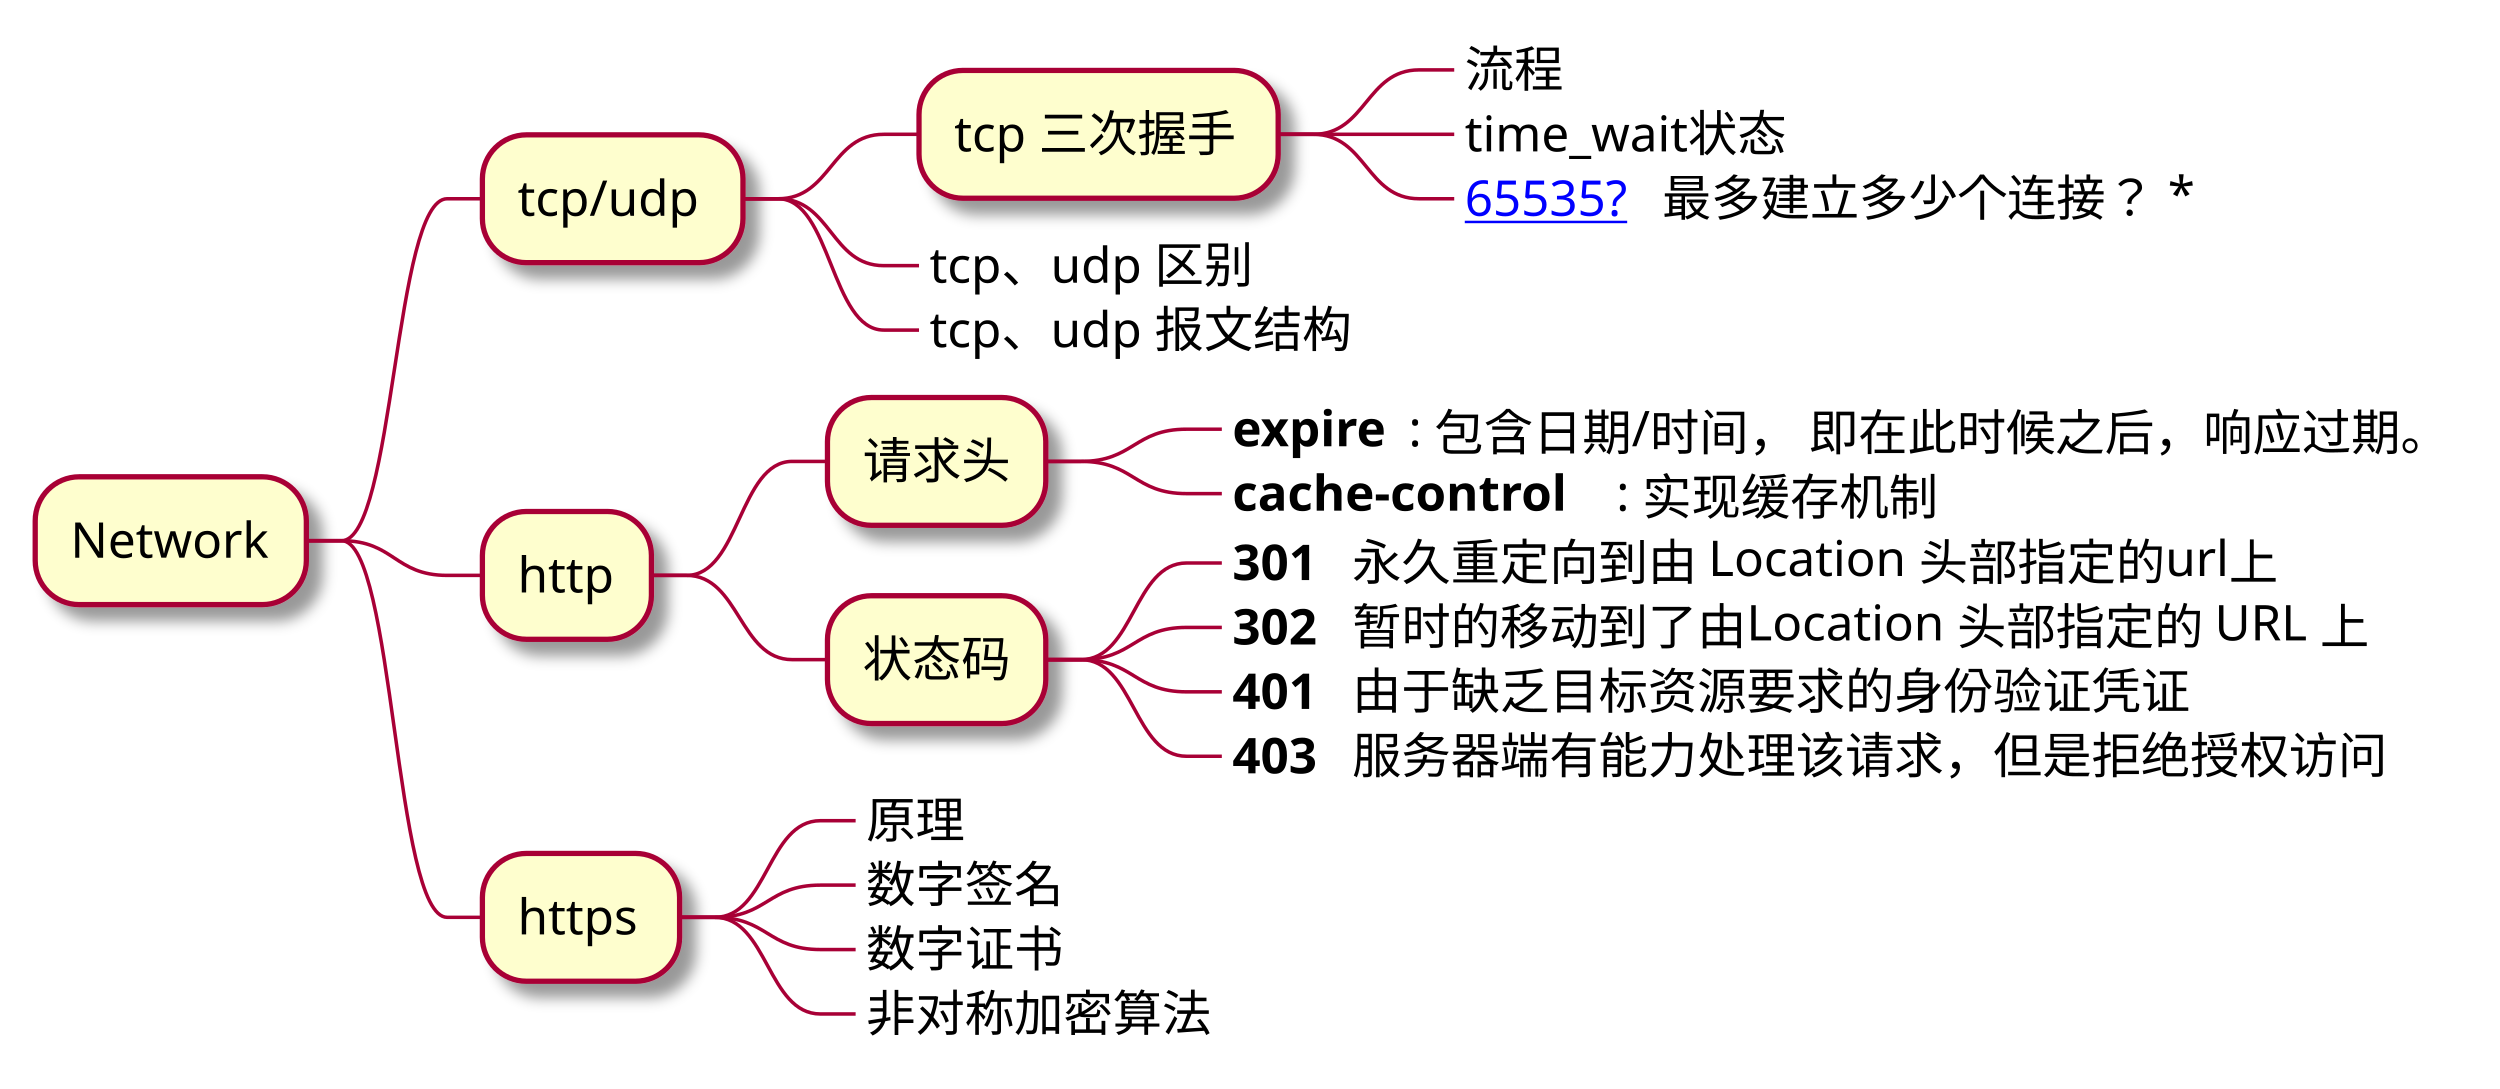
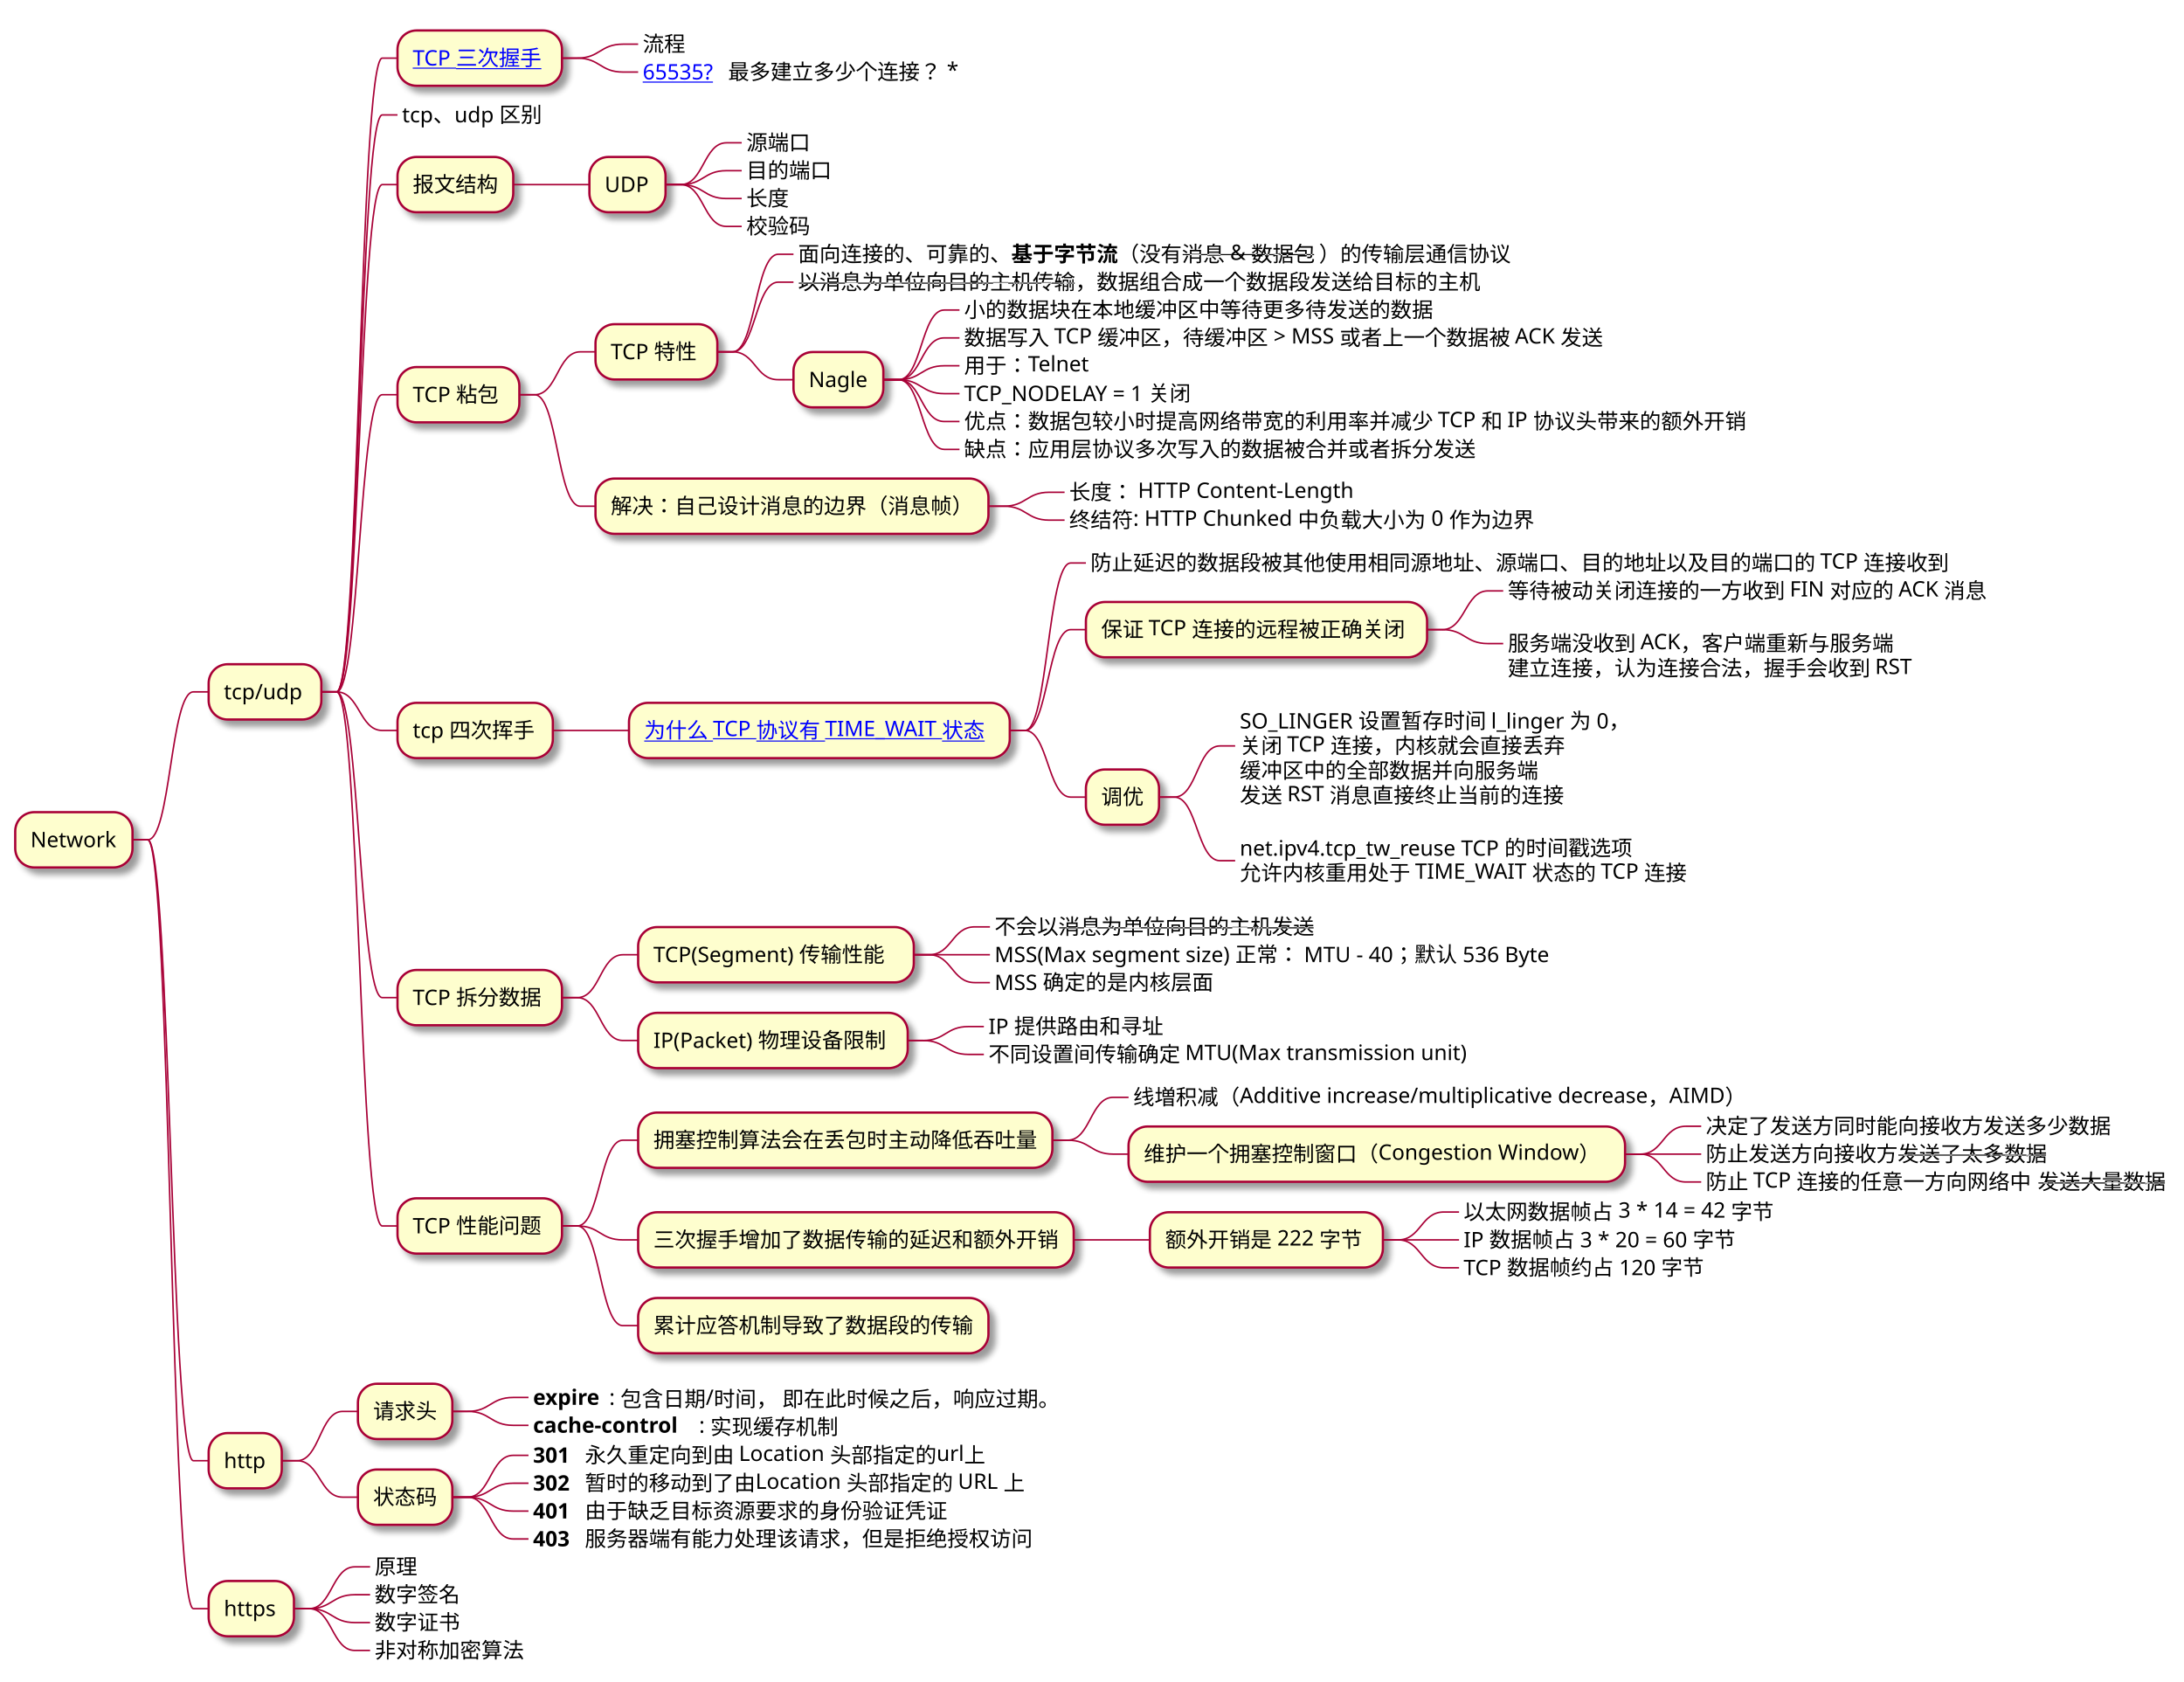
- <svg xmlns="http://www.w3.org/2000/svg" xmlns:xlink="http://www.w3.org/1999/xlink" contentScriptType="application/ecmascript" contentStyleType="text/css" height="309px" preserveAspectRatio="none" style="width:710px;height:309px;background:#FFFFFF;" version="1.1" viewBox="0 0 710 309" width="710px" zoomAndPan="magnify">
+ <svg xmlns="http://www.w3.org/2000/svg" xmlns:xlink="http://www.w3.org/1999/xlink" contentScriptType="application/ecmascript" contentStyleType="text/css" height="1104px" preserveAspectRatio="none" style="width:1434px;height:1104px;background:#FFFFFF;" version="1.1" viewBox="0 0 1434 1104" width="1434px" zoomAndPan="magnify">
  <defs>
-     <filter height="300%" id="ftxuvdgmm1i53" width="300%" x="-1" y="-1">
+     <filter height="300%" id="f1arh8efzpq1oy" width="300%" x="-1" y="-1">
      <feGaussianBlur result="blurOut" stdDeviation="2.0" />
      <feColorMatrix in="blurOut" result="blurOut2" type="matrix" values="0 0 0 0 0 0 0 0 0 0 0 0 0 0 0 0 0 0 .4 0" />
      <feOffset dx="4.0" dy="4.0" in="blurOut2" result="blurOut3" />
      <feBlend in="SourceGraphic" in2="blurOut3" mode="normal" />
    </filter>
  </defs>
  <g>
-     <rect fill="#FEFECE" filter="url(#ftxuvdgmm1i53)" height="36.297" rx="12.5" ry="12.5" style="stroke:#A80036;stroke-width:1.5;" width="77" x="10" y="135.41" />
-     <text fill="#000000" font-family="sans-serif" font-size="14" lengthAdjust="spacing" textLength="57" x="20" y="158.405">Network</text>
-     <rect fill="#FEFECE" filter="url(#ftxuvdgmm1i53)" height="36.297" rx="12.5" ry="12.5" style="stroke:#A80036;stroke-width:1.5;" width="74" x="137" y="38.297" />
-     <text fill="#000000" font-family="sans-serif" font-size="14" lengthAdjust="spacing" textLength="54" x="147" y="61.292">tcp/udp</text>
-     <rect fill="#FEFECE" filter="url(#ftxuvdgmm1i53)" height="36.297" rx="12.5" ry="12.5" style="stroke:#A80036;stroke-width:1.5;" width="102" x="261" y="20" />
-     <text fill="#000000" font-family="sans-serif" font-size="14" lengthAdjust="spacing" textLength="82" x="271" y="42.995">tcp 三次握手</text>
-     <text fill="#000000" font-family="sans-serif" font-size="14" lengthAdjust="spacing" textLength="28" x="416" y="24.698">流程</text>
-     <path d="M363,38.148 L373,38.148 C388,38.148 388,19.852 403,19.852 L413,19.852 " fill="none" style="stroke:#A80036;stroke-width:1.0;" />
-     <text fill="#000000" font-family="sans-serif" font-size="14" lengthAdjust="spacing" textLength="92" x="416" y="42.995">time_wait状态</text>
-     <path d="M363,38.148 L373,38.148 C388,38.148 388,38.148 403,38.148 L413,38.148 " fill="none" style="stroke:#A80036;stroke-width:1.0;" />
+     <rect fill="#FEFECE" filter="url(#f1arh8efzpq1oy)" height="36.297" rx="12.5" ry="12.5" style="stroke:#A80036;stroke-width:1.5;" width="77" x="10" y="533.16" />
+     <text fill="#000000" font-family="sans-serif" font-size="14" lengthAdjust="spacing" textLength="57" x="20" y="556.155">Network</text>
+     <rect fill="#FEFECE" filter="url(#f1arh8efzpq1oy)" height="36.297" rx="12.5" ry="12.5" style="stroke:#A80036;stroke-width:1.5;" width="74" x="137" y="436.047" />
+     <text fill="#000000" font-family="sans-serif" font-size="14" lengthAdjust="spacing" textLength="54" x="147" y="459.042">tcp/udp</text>
+     <rect fill="#FEFECE" filter="url(#f1arh8efzpq1oy)" height="36.297" rx="12.5" ry="12.5" style="stroke:#A80036;stroke-width:1.5;" width="108" x="261" y="20" />
+     <a href="https://draveness.me/whys-the-design-tcp-three-way-handshake/" target="_top" title="https://draveness.me/whys-the-design-tcp-three-way-handshake/" xlink:actuate="onRequest" xlink:href="https://draveness.me/whys-the-design-tcp-three-way-handshake/" xlink:show="new" xlink:title="https://draveness.me/whys-the-design-tcp-three-way-handshake/" xlink:type="simple">
+       <text fill="#0000FF" font-family="sans-serif" font-size="14" lengthAdjust="spacing" text-decoration="underline" textLength="88" x="271" y="42.995">TCP 三次握手</text>
+     </a>
+     <text fill="#000000" font-family="sans-serif" font-size="14" lengthAdjust="spacing" textLength="28" x="422" y="33.847">流程</text>
+     <path d="M369,38.148 L379,38.148 C394,38.148 394,29 409,29 L419,29 " fill="none" style="stroke:#A80036;stroke-width:1.0;" />
    <a href="https://www.zhihu.com/question/361111920/answer/1199952447" target="_top" title="https://www.zhihu.com/question/361111920/answer/1199952447" xlink:actuate="onRequest" xlink:href="https://www.zhihu.com/question/361111920/answer/1199952447" xlink:show="new" xlink:title="https://www.zhihu.com/question/361111920/answer/1199952447" xlink:type="simple">
-       <text fill="#0000FF" font-family="sans-serif" font-size="14" lengthAdjust="spacing" text-decoration="underline" textLength="52" x="416" y="61.292">65535?</text>
+       <text fill="#0000FF" font-family="sans-serif" font-size="14" lengthAdjust="spacing" text-decoration="underline" textLength="52" x="422" y="52.144">65535?</text>
    </a>
-     <text fill="#000000" font-family="sans-serif" font-size="14" lengthAdjust="spacing" textLength="151" x="472" y="61.292">最多建立多少个连接？ *</text>
-     <path d="M363,38.148 L373,38.148 C388,38.148 388,56.445 403,56.445 L413,56.445 " fill="none" style="stroke:#A80036;stroke-width:1.0;" />
-     <path d="M211,56.445 L221,56.445 C236,56.445 236,38.148 251,38.148 L261,38.148 " fill="none" style="stroke:#A80036;stroke-width:1.0;" />
+     <text fill="#000000" font-family="sans-serif" font-size="14" lengthAdjust="spacing" textLength="151" x="478" y="52.144">最多建立多少个连接？ *</text>
+     <path d="M369,38.148 L379,38.148 C394,38.148 394,47.297 409,47.297 L419,47.297 " fill="none" style="stroke:#A80036;stroke-width:1.0;" />
+     <path d="M211,454.195 L221,454.195 C236,454.195 236,38.148 251,38.148 L261,38.148 " fill="none" style="stroke:#A80036;stroke-width:1.0;" />
    <text fill="#000000" font-family="sans-serif" font-size="14" lengthAdjust="spacing" textLength="95" x="264" y="80.292">tcp、udp 区别</text>
-     <path d="M211,56.445 L221,56.445 C236,56.445 236,75.445 251,75.445 L261,75.445 " fill="none" style="stroke:#A80036;stroke-width:1.0;" />
-     <text fill="#000000" font-family="sans-serif" font-size="14" lengthAdjust="spacing" textLength="123" x="264" y="98.589">tcp、udp 报文结构</text>
-     <path d="M211,56.445 L221,56.445 C236,56.445 236,93.742 251,93.742 L261,93.742 " fill="none" style="stroke:#A80036;stroke-width:1.0;" />
-     <path d="M87,153.559 L97,153.559 C112,153.559 112,56.445 127,56.445 L137,56.445 " fill="none" style="stroke:#A80036;stroke-width:1.0;" />
-     <rect fill="#FEFECE" filter="url(#ftxuvdgmm1i53)" height="36.297" rx="12.5" ry="12.5" style="stroke:#A80036;stroke-width:1.5;" width="48" x="137" y="145.262" />
-     <text fill="#000000" font-family="sans-serif" font-size="14" lengthAdjust="spacing" textLength="28" x="147" y="168.257">http</text>
-     <rect fill="#FEFECE" filter="url(#ftxuvdgmm1i53)" height="36.297" rx="12.5" ry="12.5" style="stroke:#A80036;stroke-width:1.5;" width="62" x="235" y="112.891" />
-     <text fill="#000000" font-family="sans-serif" font-size="14" lengthAdjust="spacing" textLength="42" x="245" y="135.886">请求头</text>
-     <text fill="#000000" font-family="sans-serif" font-size="14" font-weight="bold" lengthAdjust="spacing" textLength="50" x="350" y="126.737">expire</text>
-     <text fill="#000000" font-family="sans-serif" font-size="14" lengthAdjust="spacing" textLength="298" x="400" y="126.737">: 包含日期/时间， 即在此时候之后，响应过期。</text>
-     <path d="M297,131.039 L307,131.039 C322,131.039 322,121.891 337,121.891 L347,121.891 " fill="none" style="stroke:#A80036;stroke-width:1.0;" />
-     <text fill="#000000" font-family="sans-serif" font-size="14" font-weight="bold" lengthAdjust="spacing" textLength="109" x="350" y="145.034">cache-control</text>
-     <text fill="#000000" font-family="sans-serif" font-size="14" lengthAdjust="spacing" textLength="93" x="459" y="145.034">: 实现缓存机制</text>
-     <path d="M297,131.039 L307,131.039 C322,131.039 322,140.188 337,140.188 L347,140.188 " fill="none" style="stroke:#A80036;stroke-width:1.0;" />
-     <path d="M185,163.41 L195,163.41 C210,163.41 210,131.039 225,131.039 L235,131.039 " fill="none" style="stroke:#A80036;stroke-width:1.0;" />
-     <rect fill="#FEFECE" filter="url(#ftxuvdgmm1i53)" height="36.297" rx="12.5" ry="12.5" style="stroke:#A80036;stroke-width:1.5;" width="62" x="235" y="169.188" />
-     <text fill="#000000" font-family="sans-serif" font-size="14" lengthAdjust="spacing" textLength="42" x="245" y="192.183">状态码</text>
-     <text fill="#000000" font-family="sans-serif" font-size="14" font-weight="bold" lengthAdjust="spacing" textLength="30" x="350" y="164.737">301</text>
-     <text fill="#000000" font-family="sans-serif" font-size="14" lengthAdjust="spacing" textLength="265" x="384" y="164.737">永久重定向到由 Location 头部指定的url上</text>
-     <path d="M297,187.336 L307,187.336 C322,187.336 322,159.891 337,159.891 L347,159.891 " fill="none" style="stroke:#A80036;stroke-width:1.0;" />
-     <text fill="#000000" font-family="sans-serif" font-size="14" font-weight="bold" lengthAdjust="spacing" textLength="30" x="350" y="183.034">302</text>
-     <text fill="#000000" font-family="sans-serif" font-size="14" lengthAdjust="spacing" textLength="293" x="384" y="183.034">暂时的移动到了由Location 头部指定的 URL 上</text>
-     <path d="M297,187.336 L307,187.336 C322,187.336 322,178.188 337,178.188 L347,178.188 " fill="none" style="stroke:#A80036;stroke-width:1.0;" />
-     <text fill="#000000" font-family="sans-serif" font-size="14" font-weight="bold" lengthAdjust="spacing" textLength="30" x="350" y="201.331">401</text>
-     <text fill="#000000" font-family="sans-serif" font-size="14" lengthAdjust="spacing" textLength="238" x="384" y="201.331">由于缺乏目标资源要求的身份验证凭证</text>
-     <path d="M297,187.336 L307,187.336 C322,187.336 322,196.484 337,196.484 L347,196.484 " fill="none" style="stroke:#A80036;stroke-width:1.0;" />
-     <text fill="#000000" font-family="sans-serif" font-size="14" font-weight="bold" lengthAdjust="spacing" textLength="30" x="350" y="219.628">403</text>
-     <text fill="#000000" font-family="sans-serif" font-size="14" lengthAdjust="spacing" textLength="294" x="384" y="219.628">服务器端有能力处理该请求，但是拒绝授权访问</text>
-     <path d="M297,187.336 L307,187.336 C322,187.336 322,214.781 337,214.781 L347,214.781 " fill="none" style="stroke:#A80036;stroke-width:1.0;" />
-     <path d="M185,163.41 L195,163.41 C210,163.41 210,187.336 225,187.336 L235,187.336 " fill="none" style="stroke:#A80036;stroke-width:1.0;" />
-     <path d="M87,153.559 L97,153.559 C112,153.559 112,163.41 127,163.41 L137,163.41 " fill="none" style="stroke:#A80036;stroke-width:1.0;" />
-     <rect fill="#FEFECE" filter="url(#ftxuvdgmm1i53)" height="36.297" rx="12.5" ry="12.5" style="stroke:#A80036;stroke-width:1.5;" width="56" x="137" y="242.375" />
-     <text fill="#000000" font-family="sans-serif" font-size="14" lengthAdjust="spacing" textLength="36" x="147" y="265.37">https</text>
-     <text fill="#000000" font-family="sans-serif" font-size="14" lengthAdjust="spacing" textLength="28" x="246" y="237.925">原理</text>
-     <path d="M193,260.523 L203,260.523 C218,260.523 218,233.078 233,233.078 L243,233.078 " fill="none" style="stroke:#A80036;stroke-width:1.0;" />
-     <text fill="#000000" font-family="sans-serif" font-size="14" lengthAdjust="spacing" textLength="56" x="246" y="256.222">数字签名</text>
-     <path d="M193,260.523 L203,260.523 C218,260.523 218,251.375 233,251.375 L243,251.375 " fill="none" style="stroke:#A80036;stroke-width:1.0;" />
-     <text fill="#000000" font-family="sans-serif" font-size="14" lengthAdjust="spacing" textLength="56" x="246" y="274.519">数字证书</text>
-     <path d="M193,260.523 L203,260.523 C218,260.523 218,269.672 233,269.672 L243,269.672 " fill="none" style="stroke:#A80036;stroke-width:1.0;" />
-     <text fill="#000000" font-family="sans-serif" font-size="14" lengthAdjust="spacing" textLength="98" x="246" y="292.815">非对称加密算法</text>
-     <path d="M193,260.523 L203,260.523 C218,260.523 218,287.969 233,287.969 L243,287.969 " fill="none" style="stroke:#A80036;stroke-width:1.0;" />
-     <path d="M87,153.559 L97,153.559 C112,153.559 112,260.523 127,260.523 L137,260.523 " fill="none" style="stroke:#A80036;stroke-width:1.0;" />
+     <path d="M211,454.195 L221,454.195 C236,454.195 236,75.445 251,75.445 L261,75.445 " fill="none" style="stroke:#A80036;stroke-width:1.0;" />
+     <rect fill="#FEFECE" filter="url(#f1arh8efzpq1oy)" height="36.297" rx="12.5" ry="12.5" style="stroke:#A80036;stroke-width:1.5;" width="76" x="261" y="103.039" />
+     <text fill="#000000" font-family="sans-serif" font-size="14" lengthAdjust="spacing" textLength="56" x="271" y="126.034">报文结构</text>
+     <rect fill="#FEFECE" filter="url(#f1arh8efzpq1oy)" height="36.297" rx="12.5" ry="12.5" style="stroke:#A80036;stroke-width:1.5;" width="50" x="387" y="103.039" />
+     <text fill="#000000" font-family="sans-serif" font-size="14" lengthAdjust="spacing" textLength="30" x="397" y="126.034">UDP</text>
+     <text fill="#000000" font-family="sans-serif" font-size="14" lengthAdjust="spacing" textLength="42" x="490" y="98.589">源端口</text>
+     <path d="M437,121.188 L447,121.188 C462,121.188 462,93.742 477,93.742 L487,93.742 " fill="none" style="stroke:#A80036;stroke-width:1.0;" />
+     <text fill="#000000" font-family="sans-serif" font-size="14" lengthAdjust="spacing" textLength="56" x="490" y="116.886">目的端口</text>
+     <path d="M437,121.188 L447,121.188 C462,121.188 462,112.039 477,112.039 L487,112.039 " fill="none" style="stroke:#A80036;stroke-width:1.0;" />
+     <text fill="#000000" font-family="sans-serif" font-size="14" lengthAdjust="spacing" textLength="28" x="490" y="135.183">长度</text>
+     <path d="M437,121.188 L447,121.188 C462,121.188 462,130.336 477,130.336 L487,130.336 " fill="none" style="stroke:#A80036;stroke-width:1.0;" />
+     <text fill="#000000" font-family="sans-serif" font-size="14" lengthAdjust="spacing" textLength="42" x="490" y="153.48">校验码</text>
+     <path d="M437,121.188 L447,121.188 C462,121.188 462,148.633 477,148.633 L487,148.633 " fill="none" style="stroke:#A80036;stroke-width:1.0;" />
+     <path d="M337,121.188 L347,121.188 C362,121.188 362,121.188 377,121.188 L387,121.188 " fill="none" style="stroke:#A80036;stroke-width:1.0;" />
+     <path d="M211,454.195 L221,454.195 C236,454.195 236,121.188 251,121.188 L261,121.188 " fill="none" style="stroke:#A80036;stroke-width:1.0;" />
+     <rect fill="#FEFECE" filter="url(#f1arh8efzpq1oy)" height="36.297" rx="12.5" ry="12.5" style="stroke:#A80036;stroke-width:1.5;" width="80" x="261" y="240.969" />
+     <text fill="#000000" font-family="sans-serif" font-size="14" lengthAdjust="spacing" textLength="60" x="271" y="263.964">TCP 粘包</text>
+     <rect fill="#FEFECE" filter="url(#f1arh8efzpq1oy)" height="36.297" rx="12.5" ry="12.5" style="stroke:#A80036;stroke-width:1.5;" width="80" x="391" y="212.82" />
+     <text fill="#000000" font-family="sans-serif" font-size="14" lengthAdjust="spacing" textLength="60" x="401" y="235.815">TCP 特性</text>
+     <text fill="#000000" font-family="sans-serif" font-size="14" lengthAdjust="spacing" textLength="140" x="524" y="171.776">面向连接的、可靠的、</text>
+     <text fill="#000000" font-family="sans-serif" font-size="14" font-weight="bold" lengthAdjust="spacing" textLength="70" x="664" y="171.776">基于字节流</text>
+     <text fill="#000000" font-family="sans-serif" font-size="14" lengthAdjust="spacing" textLength="42" x="734" y="171.776">（没有</text>
+     <text fill="#000000" font-family="sans-serif" font-size="14" lengthAdjust="spacing" text-decoration="line-through" textLength="90" x="776" y="171.776">消息 &amp; 数据包</text>
+     <text fill="#000000" font-family="sans-serif" font-size="14" lengthAdjust="spacing" textLength="126" x="866" y="171.776">）的传输层通信协议</text>
+     <path d="M471,230.969 L481,230.969 C496,230.969 496,166.93 511,166.93 L521,166.93 " fill="none" style="stroke:#A80036;stroke-width:1.0;" />
+     <text fill="#000000" font-family="sans-serif" font-size="14" lengthAdjust="spacing" text-decoration="line-through" textLength="182" x="524" y="190.073">以消息为单位向目的主机传输</text>
+     <text fill="#000000" font-family="sans-serif" font-size="14" lengthAdjust="spacing" textLength="266" x="706" y="190.073">，数据组合成一个数据段发送给目标的主机</text>
+     <path d="M471,230.969 L481,230.969 C496,230.969 496,185.227 511,185.227 L521,185.227 " fill="none" style="stroke:#A80036;stroke-width:1.0;" />
+     <rect fill="#FEFECE" filter="url(#f1arh8efzpq1oy)" height="36.297" rx="12.5" ry="12.5" style="stroke:#A80036;stroke-width:1.5;" width="59" x="521" y="231.117" />
+     <text fill="#000000" font-family="sans-serif" font-size="14" lengthAdjust="spacing" textLength="39" x="531" y="254.112">Nagle</text>
+     <text fill="#000000" font-family="sans-serif" font-size="14" lengthAdjust="spacing" textLength="308" x="633" y="208.37">小的数据块在本地缓冲区中等待更多待发送的数据</text>
+     <path d="M580,249.266 L590,249.266 C605,249.266 605,203.523 620,203.523 L630,203.523 " fill="none" style="stroke:#A80036;stroke-width:1.0;" />
+     <text fill="#000000" font-family="sans-serif" font-size="14" lengthAdjust="spacing" textLength="434" x="633" y="226.667">数据写入 TCP 缓冲区，待缓冲区 &gt; MSS 或者上一个数据被 ACK 发送</text>
+     <path d="M580,249.266 L590,249.266 C605,249.266 605,221.82 620,221.82 L630,221.82 " fill="none" style="stroke:#A80036;stroke-width:1.0;" />
+     <text fill="#000000" font-family="sans-serif" font-size="14" lengthAdjust="spacing" textLength="86" x="633" y="244.964">用于：Telnet</text>
+     <path d="M580,249.266 L590,249.266 C605,249.266 605,240.117 620,240.117 L630,240.117 " fill="none" style="stroke:#A80036;stroke-width:1.0;" />
+     <text fill="#000000" font-family="sans-serif" font-size="14" lengthAdjust="spacing" textLength="162" x="633" y="263.261">TCP_NODELAY = 1 关闭</text>
+     <path d="M580,249.266 L590,249.266 C605,249.266 605,258.414 620,258.414 L630,258.414 " fill="none" style="stroke:#A80036;stroke-width:1.0;" />
+     <text fill="#000000" font-family="sans-serif" font-size="14" lengthAdjust="spacing" textLength="518" x="633" y="281.558">优点：数据包较小时提高网络带宽的利用率并减少 TCP 和 IP 协议头带来的额外开销</text>
+     <path d="M580,249.266 L590,249.266 C605,249.266 605,276.711 620,276.711 L630,276.711 " fill="none" style="stroke:#A80036;stroke-width:1.0;" />
+     <text fill="#000000" font-family="sans-serif" font-size="14" lengthAdjust="spacing" textLength="336" x="633" y="299.854">缺点：应用层协议多次写入的数据被合并或者拆分发送</text>
+     <path d="M580,249.266 L590,249.266 C605,249.266 605,295.008 620,295.008 L630,295.008 " fill="none" style="stroke:#A80036;stroke-width:1.0;" />
+     <path d="M471,230.969 L481,230.969 C496,230.969 496,249.266 511,249.266 L521,249.266 " fill="none" style="stroke:#A80036;stroke-width:1.0;" />
+     <path d="M341,259.117 L351,259.117 C366,259.117 366,230.969 381,230.969 L391,230.969 " fill="none" style="stroke:#A80036;stroke-width:1.0;" />
+     <rect fill="#FEFECE" filter="url(#f1arh8efzpq1oy)" height="36.297" rx="12.5" ry="12.5" style="stroke:#A80036;stroke-width:1.5;" width="258" x="391" y="314.156" />
+     <text fill="#000000" font-family="sans-serif" font-size="14" lengthAdjust="spacing" textLength="238" x="401" y="337.151">解决：自己设计消息的边界（消息帧）</text>
+     <text fill="#000000" font-family="sans-serif" font-size="14" lengthAdjust="spacing" textLength="196" x="702" y="328.003">长度： HTTP Content-Length</text>
+     <path d="M649,332.305 L659,332.305 C674,332.305 674,323.156 689,323.156 L699,323.156 " fill="none" style="stroke:#A80036;stroke-width:1.0;" />
+     <text fill="#000000" font-family="sans-serif" font-size="14" lengthAdjust="spacing" textLength="316" x="702" y="346.3">终结符: HTTP Chunked 中负载大小为 0 作为边界</text>
+     <path d="M649,332.305 L659,332.305 C674,332.305 674,341.453 689,341.453 L699,341.453 " fill="none" style="stroke:#A80036;stroke-width:1.0;" />
+     <path d="M341,259.117 L351,259.117 C366,259.117 366,332.305 381,332.305 L391,332.305 " fill="none" style="stroke:#A80036;stroke-width:1.0;" />
+     <path d="M211,454.195 L221,454.195 C236,454.195 236,259.117 251,259.117 L261,259.117 " fill="none" style="stroke:#A80036;stroke-width:1.0;" />
+     <rect fill="#FEFECE" filter="url(#f1arh8efzpq1oy)" height="36.297" rx="12.5" ry="12.5" style="stroke:#A80036;stroke-width:1.5;" width="102" x="261" y="461.383" />
+     <text fill="#000000" font-family="sans-serif" font-size="14" lengthAdjust="spacing" textLength="82" x="271" y="484.378">tcp 四次挥手</text>
+     <rect fill="#FEFECE" filter="url(#f1arh8efzpq1oy)" height="36.297" rx="12.5" ry="12.5" style="stroke:#A80036;stroke-width:1.5;" width="250" x="413" y="461.383" />
+     <a href="https://draveness.me/whys-the-design-tcp-time-wait" target="_top" title="https://draveness.me/whys-the-design-tcp-time-wait" xlink:actuate="onRequest" xlink:href="https://draveness.me/whys-the-design-tcp-time-wait" xlink:show="new" xlink:title="https://draveness.me/whys-the-design-tcp-time-wait" xlink:type="simple">
+       <text fill="#0000FF" font-family="sans-serif" font-size="14" lengthAdjust="spacing" text-decoration="underline" textLength="230" x="423" y="484.378">为什么 TCP 协议有 TIME_WAIT 状态</text>
+     </a>
+     <text fill="#000000" font-family="sans-serif" font-size="14" lengthAdjust="spacing" textLength="568" x="716" y="374.448">防止延迟的数据段被其他使用相同源地址、源端口、目的地址以及目的端口的 TCP 连接收到</text>
+     <path d="M663,479.531 L673,479.531 C688,479.531 688,369.602 703,369.602 L713,369.602 " fill="none" style="stroke:#A80036;stroke-width:1.0;" />
+     <rect fill="#FEFECE" filter="url(#f1arh8efzpq1oy)" height="36.297" rx="12.5" ry="12.5" style="stroke:#A80036;stroke-width:1.5;" width="224" x="713" y="395.195" />
+     <text fill="#000000" font-family="sans-serif" font-size="14" lengthAdjust="spacing" textLength="204" x="723" y="418.19">保证 TCP 连接的远程被正确关闭</text>
+     <text fill="#000000" font-family="sans-serif" font-size="14" lengthAdjust="spacing" textLength="317" x="990" y="392.745">等待被动关闭连接的一方收到 FIN 对应的 ACK 消息</text>
+     <path d="M937,413.344 L947,413.344 C962,413.344 962,387.898 977,387.898 L987,387.898 " fill="none" style="stroke:#A80036;stroke-width:1.0;" />
+     <text fill="#000000" font-family="sans-serif" font-size="14" lengthAdjust="spacing" textLength="0" x="994" y="411.042" />
+     <text fill="#000000" font-family="sans-serif" font-size="14" lengthAdjust="spacing" textLength="256" x="990" y="427.339">服务端没收到 ACK，客户端重新与服务端</text>
+     <text fill="#000000" font-family="sans-serif" font-size="14" lengthAdjust="spacing" textLength="270" x="990" y="443.636">建立连接，认为连接合法，握手会收到 RST</text>
+     <path d="M937,413.344 L947,413.344 C962,413.344 962,422.492 977,422.492 L987,422.492 " fill="none" style="stroke:#A80036;stroke-width:1.0;" />
+     <path d="M663,479.531 L673,479.531 C688,479.531 688,413.344 703,413.344 L713,413.344 " fill="none" style="stroke:#A80036;stroke-width:1.0;" />
+     <rect fill="#FEFECE" filter="url(#f1arh8efzpq1oy)" height="36.297" rx="12.5" ry="12.5" style="stroke:#A80036;stroke-width:1.5;" width="48" x="713" y="505.125" />
+     <text fill="#000000" font-family="sans-serif" font-size="14" lengthAdjust="spacing" textLength="28" x="723" y="528.12">调优</text>
+     <text fill="#000000" font-family="sans-serif" font-size="14" lengthAdjust="spacing" textLength="0" x="818" y="461.933" />
+     <text fill="#000000" font-family="sans-serif" font-size="14" lengthAdjust="spacing" textLength="262" x="814" y="478.229">SO_LINGER 设置暂存时间 l_linger 为 0，</text>
+     <text fill="#000000" font-family="sans-serif" font-size="14" lengthAdjust="spacing" textLength="218" x="814" y="494.526">关闭 TCP 连接，内核就会直接丢弃</text>
+     <text fill="#000000" font-family="sans-serif" font-size="14" lengthAdjust="spacing" textLength="196" x="814" y="510.823">缓冲区中的全部数据并向服务端</text>
+     <text fill="#000000" font-family="sans-serif" font-size="14" lengthAdjust="spacing" textLength="218" x="814" y="527.12">发送 RST 消息直接终止当前的连接</text>
+     <path d="M761,523.273 L771,523.273 C786,523.273 786,489.68 801,489.68 L811,489.68 " fill="none" style="stroke:#A80036;stroke-width:1.0;" />
+     <text fill="#000000" font-family="sans-serif" font-size="14" lengthAdjust="spacing" textLength="0" x="818" y="545.417" />
+     <text fill="#000000" font-family="sans-serif" font-size="14" lengthAdjust="spacing" textLength="275" x="814" y="561.714">net.ipv4.tcp_tw_reuse  TCP 的时间戳选项</text>
+     <text fill="#000000" font-family="sans-serif" font-size="14" lengthAdjust="spacing" textLength="300" x="814" y="578.011">允许内核重用处于 TIME_WAIT 状态的 TCP 连接</text>
+     <text fill="#000000" font-family="sans-serif" font-size="14" lengthAdjust="spacing" textLength="0" x="818" y="594.308" />
+     <path d="M761,523.273 L771,523.273 C786,523.273 786,565.016 801,565.016 L811,565.016 " fill="none" style="stroke:#A80036;stroke-width:1.0;" />
+     <path d="M663,479.531 L673,479.531 C688,479.531 688,523.273 703,523.273 L713,523.273 " fill="none" style="stroke:#A80036;stroke-width:1.0;" />
+     <path d="M363,479.531 L373,479.531 C388,479.531 388,479.531 403,479.531 L413,479.531 " fill="none" style="stroke:#A80036;stroke-width:1.0;" />
+     <path d="M211,454.195 L221,454.195 C236,454.195 236,479.531 251,479.531 L261,479.531 " fill="none" style="stroke:#A80036;stroke-width:1.0;" />
+     <rect fill="#FEFECE" filter="url(#f1arh8efzpq1oy)" height="36.297" rx="12.5" ry="12.5" style="stroke:#A80036;stroke-width:1.5;" width="108" x="261" y="636.758" />
+     <text fill="#000000" font-family="sans-serif" font-size="14" lengthAdjust="spacing" textLength="88" x="271" y="659.753">TCP 拆分数据</text>
+     <rect fill="#FEFECE" filter="url(#f1arh8efzpq1oy)" height="36.297" rx="12.5" ry="12.5" style="stroke:#A80036;stroke-width:1.5;" width="181" x="419" y="608.609" />
+     <text fill="#000000" font-family="sans-serif" font-size="14" lengthAdjust="spacing" textLength="161" x="429" y="631.605">TCP(Segment) 传输性能</text>
+     <text fill="#000000" font-family="sans-serif" font-size="14" lengthAdjust="spacing" textLength="42" x="653" y="613.308">不会以</text>
+     <text fill="#000000" font-family="sans-serif" font-size="14" lengthAdjust="spacing" text-decoration="line-through" textLength="168" x="695" y="613.308">消息为单位向目的主机发送</text>
+     <path d="M600,626.758 L610,626.758 C625,626.758 625,608.461 640,608.461 L650,608.461 " fill="none" style="stroke:#A80036;stroke-width:1.0;" />
+     <text fill="#000000" font-family="sans-serif" font-size="14" lengthAdjust="spacing" textLength="385" x="653" y="631.605">MSS(Max segment size) 正常： MTU - 40；默认 536 Byte</text>
+     <path d="M600,626.758 L610,626.758 C625,626.758 625,626.758 640,626.758 L650,626.758 " fill="none" style="stroke:#A80036;stroke-width:1.0;" />
+     <text fill="#000000" font-family="sans-serif" font-size="14" lengthAdjust="spacing" textLength="146" x="653" y="649.901">MSS 确定的是内核层面</text>
+     <path d="M600,626.758 L610,626.758 C625,626.758 625,645.055 640,645.055 L650,645.055 " fill="none" style="stroke:#A80036;stroke-width:1.0;" />
+     <path d="M369,654.906 L379,654.906 C394,654.906 394,626.758 409,626.758 L419,626.758 " fill="none" style="stroke:#A80036;stroke-width:1.0;" />
+     <rect fill="#FEFECE" filter="url(#f1arh8efzpq1oy)" height="36.297" rx="12.5" ry="12.5" style="stroke:#A80036;stroke-width:1.5;" width="177" x="419" y="664.906" />
+     <text fill="#000000" font-family="sans-serif" font-size="14" lengthAdjust="spacing" textLength="157" x="429" y="687.901">IP(Packet) 物理设备限制</text>
+     <text fill="#000000" font-family="sans-serif" font-size="14" lengthAdjust="spacing" textLength="114" x="649" y="678.753">IP 提供路由和寻址</text>
+     <path d="M596,683.055 L606,683.055 C621,683.055 621,673.906 636,673.906 L646,673.906 " fill="none" style="stroke:#A80036;stroke-width:1.0;" />
+     <text fill="#000000" font-family="sans-serif" font-size="14" lengthAdjust="spacing" textLength="320" x="649" y="697.05">不同设置间传输确定 MTU(Max transmission unit)</text>
+     <path d="M596,683.055 L606,683.055 C621,683.055 621,692.203 636,692.203 L646,692.203 " fill="none" style="stroke:#A80036;stroke-width:1.0;" />
+     <path d="M369,654.906 L379,654.906 C394,654.906 394,683.055 409,683.055 L419,683.055 " fill="none" style="stroke:#A80036;stroke-width:1.0;" />
+     <path d="M211,454.195 L221,454.195 C236,454.195 236,654.906 251,654.906 L261,654.906 " fill="none" style="stroke:#A80036;stroke-width:1.0;" />
+     <rect fill="#FEFECE" filter="url(#f1arh8efzpq1oy)" height="36.297" rx="12.5" ry="12.5" style="stroke:#A80036;stroke-width:1.5;" width="108" x="261" y="786.648" />
+     <text fill="#000000" font-family="sans-serif" font-size="14" lengthAdjust="spacing" textLength="88" x="271" y="809.644">TCP 性能问题</text>
+     <rect fill="#FEFECE" filter="url(#f1arh8efzpq1oy)" height="36.297" rx="12.5" ry="12.5" style="stroke:#A80036;stroke-width:1.5;" width="272" x="419" y="730.352" />
+     <text fill="#000000" font-family="sans-serif" font-size="14" lengthAdjust="spacing" textLength="252" x="429" y="753.347">拥塞控制算法会在丢包时主动降低吞吐量</text>
+     <text fill="#000000" font-family="sans-serif" font-size="14" lengthAdjust="spacing" textLength="412" x="744" y="725.198">线増积减（Additive increase/multiplicative decrease，AIMD）</text>
+     <path d="M691,748.5 L701,748.5 C716,748.5 716,720.352 731,720.352 L741,720.352 " fill="none" style="stroke:#A80036;stroke-width:1.0;" />
+     <rect fill="#FEFECE" filter="url(#f1arh8efzpq1oy)" height="36.297" rx="12.5" ry="12.5" style="stroke:#A80036;stroke-width:1.5;" width="326" x="741" y="739.5" />
+     <text fill="#000000" font-family="sans-serif" font-size="14" lengthAdjust="spacing" textLength="306" x="751" y="762.495">维护一个拥塞控制窗口（Congestion Window）</text>
+     <text fill="#000000" font-family="sans-serif" font-size="14" lengthAdjust="spacing" textLength="266" x="1120" y="744.198">决定了发送方同时能向接收方发送多少数据</text>
+     <path d="M1067,757.648 L1077,757.648 C1092,757.648 1092,739.352 1107,739.352 L1117,739.352 " fill="none" style="stroke:#A80036;stroke-width:1.0;" />
+     <text fill="#000000" font-family="sans-serif" font-size="14" lengthAdjust="spacing" textLength="126" x="1120" y="762.495">防止发送方向接收方</text>
+     <text fill="#000000" font-family="sans-serif" font-size="14" lengthAdjust="spacing" text-decoration="line-through" textLength="98" x="1246" y="762.495">发送了太多数据</text>
+     <path d="M1067,757.648 L1077,757.648 C1092,757.648 1092,757.648 1107,757.648 L1117,757.648 " fill="none" style="stroke:#A80036;stroke-width:1.0;" />
+     <text fill="#000000" font-family="sans-serif" font-size="14" lengthAdjust="spacing" textLength="218" x="1120" y="780.792">防止 TCP 连接的任意一方向网络中</text>
+     <text fill="#000000" font-family="sans-serif" font-size="14" lengthAdjust="spacing" text-decoration="line-through" textLength="84" x="1338" y="780.792">发送大量数据</text>
+     <path d="M1067,757.648 L1077,757.648 C1092,757.648 1092,775.945 1107,775.945 L1117,775.945 " fill="none" style="stroke:#A80036;stroke-width:1.0;" />
+     <path d="M691,748.5 L701,748.5 C716,748.5 716,757.648 731,757.648 L741,757.648 " fill="none" style="stroke:#A80036;stroke-width:1.0;" />
+     <path d="M369,804.797 L379,804.797 C394,804.797 394,748.5 409,748.5 L419,748.5 " fill="none" style="stroke:#A80036;stroke-width:1.0;" />
+     <rect fill="#FEFECE" filter="url(#f1arh8efzpq1oy)" height="36.297" rx="12.5" ry="12.5" style="stroke:#A80036;stroke-width:1.5;" width="286" x="419" y="795.797" />
+     <text fill="#000000" font-family="sans-serif" font-size="14" lengthAdjust="spacing" textLength="266" x="429" y="818.792">三次握手增加了数据传输的延迟和额外开销</text>
+     <rect fill="#FEFECE" filter="url(#f1arh8efzpq1oy)" height="36.297" rx="12.5" ry="12.5" style="stroke:#A80036;stroke-width:1.5;" width="153" x="755" y="795.797" />
+     <text fill="#000000" font-family="sans-serif" font-size="14" lengthAdjust="spacing" textLength="133" x="765" y="818.792">额外开销是 222 字节</text>
+     <text fill="#000000" font-family="sans-serif" font-size="14" lengthAdjust="spacing" textLength="214" x="961" y="800.495">以太网数据帧占 3 * 14 = 42 字节</text>
+     <path d="M908,813.945 L918,813.945 C933,813.945 933,795.648 948,795.648 L958,795.648 " fill="none" style="stroke:#A80036;stroke-width:1.0;" />
+     <text fill="#000000" font-family="sans-serif" font-size="14" lengthAdjust="spacing" textLength="188" x="961" y="818.792">IP 数据帧占 3 * 20 = 60 字节</text>
+     <path d="M908,813.945 L918,813.945 C933,813.945 933,813.945 948,813.945 L958,813.945 " fill="none" style="stroke:#A80036;stroke-width:1.0;" />
+     <text fill="#000000" font-family="sans-serif" font-size="14" lengthAdjust="spacing" textLength="165" x="961" y="837.089">TCP 数据帧约占 120 字节</text>
+     <path d="M908,813.945 L918,813.945 C933,813.945 933,832.242 948,832.242 L958,832.242 " fill="none" style="stroke:#A80036;stroke-width:1.0;" />
+     <path d="M705,813.945 L715,813.945 C730,813.945 730,813.945 745,813.945 L755,813.945 " fill="none" style="stroke:#A80036;stroke-width:1.0;" />
+     <path d="M369,804.797 L379,804.797 C394,804.797 394,813.945 409,813.945 L419,813.945 " fill="none" style="stroke:#A80036;stroke-width:1.0;" />
+     <rect fill="#FEFECE" filter="url(#f1arh8efzpq1oy)" height="36.297" rx="12.5" ry="12.5" style="stroke:#A80036;stroke-width:1.5;" width="230" x="419" y="852.094" />
+     <text fill="#000000" font-family="sans-serif" font-size="14" lengthAdjust="spacing" textLength="210" x="429" y="875.089">累计应答机制导致了数据段的传输</text>
+     <path d="M369,804.797 L379,804.797 C394,804.797 394,870.242 409,870.242 L419,870.242 " fill="none" style="stroke:#A80036;stroke-width:1.0;" />
+     <path d="M211,454.195 L221,454.195 C236,454.195 236,804.797 251,804.797 L261,804.797 " fill="none" style="stroke:#A80036;stroke-width:1.0;" />
+     <path d="M87,551.309 L97,551.309 C112,551.309 112,454.195 127,454.195 L137,454.195 " fill="none" style="stroke:#A80036;stroke-width:1.0;" />
+     <rect fill="#FEFECE" filter="url(#f1arh8efzpq1oy)" height="36.297" rx="12.5" ry="12.5" style="stroke:#A80036;stroke-width:1.5;" width="48" x="137" y="940.762" />
+     <text fill="#000000" font-family="sans-serif" font-size="14" lengthAdjust="spacing" textLength="28" x="147" y="963.757">http</text>
+     <rect fill="#FEFECE" filter="url(#f1arh8efzpq1oy)" height="36.297" rx="12.5" ry="12.5" style="stroke:#A80036;stroke-width:1.5;" width="62" x="235" y="908.391" />
+     <text fill="#000000" font-family="sans-serif" font-size="14" lengthAdjust="spacing" textLength="42" x="245" y="931.386">请求头</text>
+     <text fill="#000000" font-family="sans-serif" font-size="14" font-weight="bold" lengthAdjust="spacing" textLength="50" x="350" y="922.237">expire</text>
+     <text fill="#000000" font-family="sans-serif" font-size="14" lengthAdjust="spacing" textLength="298" x="400" y="922.237">: 包含日期/时间， 即在此时候之后，响应过期。</text>
+     <path d="M297,926.539 L307,926.539 C322,926.539 322,917.391 337,917.391 L347,917.391 " fill="none" style="stroke:#A80036;stroke-width:1.0;" />
+     <text fill="#000000" font-family="sans-serif" font-size="14" font-weight="bold" lengthAdjust="spacing" textLength="109" x="350" y="940.534">cache-control</text>
+     <text fill="#000000" font-family="sans-serif" font-size="14" lengthAdjust="spacing" textLength="93" x="459" y="940.534">: 实现缓存机制</text>
+     <path d="M297,926.539 L307,926.539 C322,926.539 322,935.688 337,935.688 L347,935.688 " fill="none" style="stroke:#A80036;stroke-width:1.0;" />
+     <path d="M185,958.91 L195,958.91 C210,958.91 210,926.539 225,926.539 L235,926.539 " fill="none" style="stroke:#A80036;stroke-width:1.0;" />
+     <rect fill="#FEFECE" filter="url(#f1arh8efzpq1oy)" height="36.297" rx="12.5" ry="12.5" style="stroke:#A80036;stroke-width:1.5;" width="62" x="235" y="964.688" />
+     <text fill="#000000" font-family="sans-serif" font-size="14" lengthAdjust="spacing" textLength="42" x="245" y="987.683">状态码</text>
+     <text fill="#000000" font-family="sans-serif" font-size="14" font-weight="bold" lengthAdjust="spacing" textLength="30" x="350" y="960.237">301</text>
+     <text fill="#000000" font-family="sans-serif" font-size="14" lengthAdjust="spacing" textLength="265" x="384" y="960.237">永久重定向到由 Location 头部指定的url上</text>
+     <path d="M297,982.836 L307,982.836 C322,982.836 322,955.391 337,955.391 L347,955.391 " fill="none" style="stroke:#A80036;stroke-width:1.0;" />
+     <text fill="#000000" font-family="sans-serif" font-size="14" font-weight="bold" lengthAdjust="spacing" textLength="30" x="350" y="978.534">302</text>
+     <text fill="#000000" font-family="sans-serif" font-size="14" lengthAdjust="spacing" textLength="293" x="384" y="978.534">暂时的移动到了由Location 头部指定的 URL 上</text>
+     <path d="M297,982.836 L307,982.836 C322,982.836 322,973.688 337,973.688 L347,973.688 " fill="none" style="stroke:#A80036;stroke-width:1.0;" />
+     <text fill="#000000" font-family="sans-serif" font-size="14" font-weight="bold" lengthAdjust="spacing" textLength="30" x="350" y="996.831">401</text>
+     <text fill="#000000" font-family="sans-serif" font-size="14" lengthAdjust="spacing" textLength="238" x="384" y="996.831">由于缺乏目标资源要求的身份验证凭证</text>
+     <path d="M297,982.836 L307,982.836 C322,982.836 322,991.984 337,991.984 L347,991.984 " fill="none" style="stroke:#A80036;stroke-width:1.0;" />
+     <text fill="#000000" font-family="sans-serif" font-size="14" font-weight="bold" lengthAdjust="spacing" textLength="30" x="350" y="1015.128">403</text>
+     <text fill="#000000" font-family="sans-serif" font-size="14" lengthAdjust="spacing" textLength="294" x="384" y="1015.128">服务器端有能力处理该请求，但是拒绝授权访问</text>
+     <path d="M297,982.836 L307,982.836 C322,982.836 322,1010.281 337,1010.281 L347,1010.281 " fill="none" style="stroke:#A80036;stroke-width:1.0;" />
+     <path d="M185,958.91 L195,958.91 C210,958.91 210,982.836 225,982.836 L235,982.836 " fill="none" style="stroke:#A80036;stroke-width:1.0;" />
+     <path d="M87,551.309 L97,551.309 C112,551.309 112,958.91 127,958.91 L137,958.91 " fill="none" style="stroke:#A80036;stroke-width:1.0;" />
+     <rect fill="#FEFECE" filter="url(#f1arh8efzpq1oy)" height="36.297" rx="12.5" ry="12.5" style="stroke:#A80036;stroke-width:1.5;" width="56" x="137" y="1037.875" />
+     <text fill="#000000" font-family="sans-serif" font-size="14" lengthAdjust="spacing" textLength="36" x="147" y="1060.87">https</text>
+     <text fill="#000000" font-family="sans-serif" font-size="14" lengthAdjust="spacing" textLength="28" x="246" y="1033.425">原理</text>
+     <path d="M193,1056.023 L203,1056.023 C218,1056.023 218,1028.578 233,1028.578 L243,1028.578 " fill="none" style="stroke:#A80036;stroke-width:1.0;" />
+     <text fill="#000000" font-family="sans-serif" font-size="14" lengthAdjust="spacing" textLength="56" x="246" y="1051.722">数字签名</text>
+     <path d="M193,1056.023 L203,1056.023 C218,1056.023 218,1046.875 233,1046.875 L243,1046.875 " fill="none" style="stroke:#A80036;stroke-width:1.0;" />
+     <text fill="#000000" font-family="sans-serif" font-size="14" lengthAdjust="spacing" textLength="56" x="246" y="1070.019">数字证书</text>
+     <path d="M193,1056.023 L203,1056.023 C218,1056.023 218,1065.172 233,1065.172 L243,1065.172 " fill="none" style="stroke:#A80036;stroke-width:1.0;" />
+     <text fill="#000000" font-family="sans-serif" font-size="14" lengthAdjust="spacing" textLength="98" x="246" y="1088.315">非对称加密算法</text>
+     <path d="M193,1056.023 L203,1056.023 C218,1056.023 218,1083.469 233,1083.469 L243,1083.469 " fill="none" style="stroke:#A80036;stroke-width:1.0;" />
+     <path d="M87,551.309 L97,551.309 C112,551.309 112,1056.023 127,1056.023 L137,1056.023 " fill="none" style="stroke:#A80036;stroke-width:1.0;" />
  </g>
</svg>
